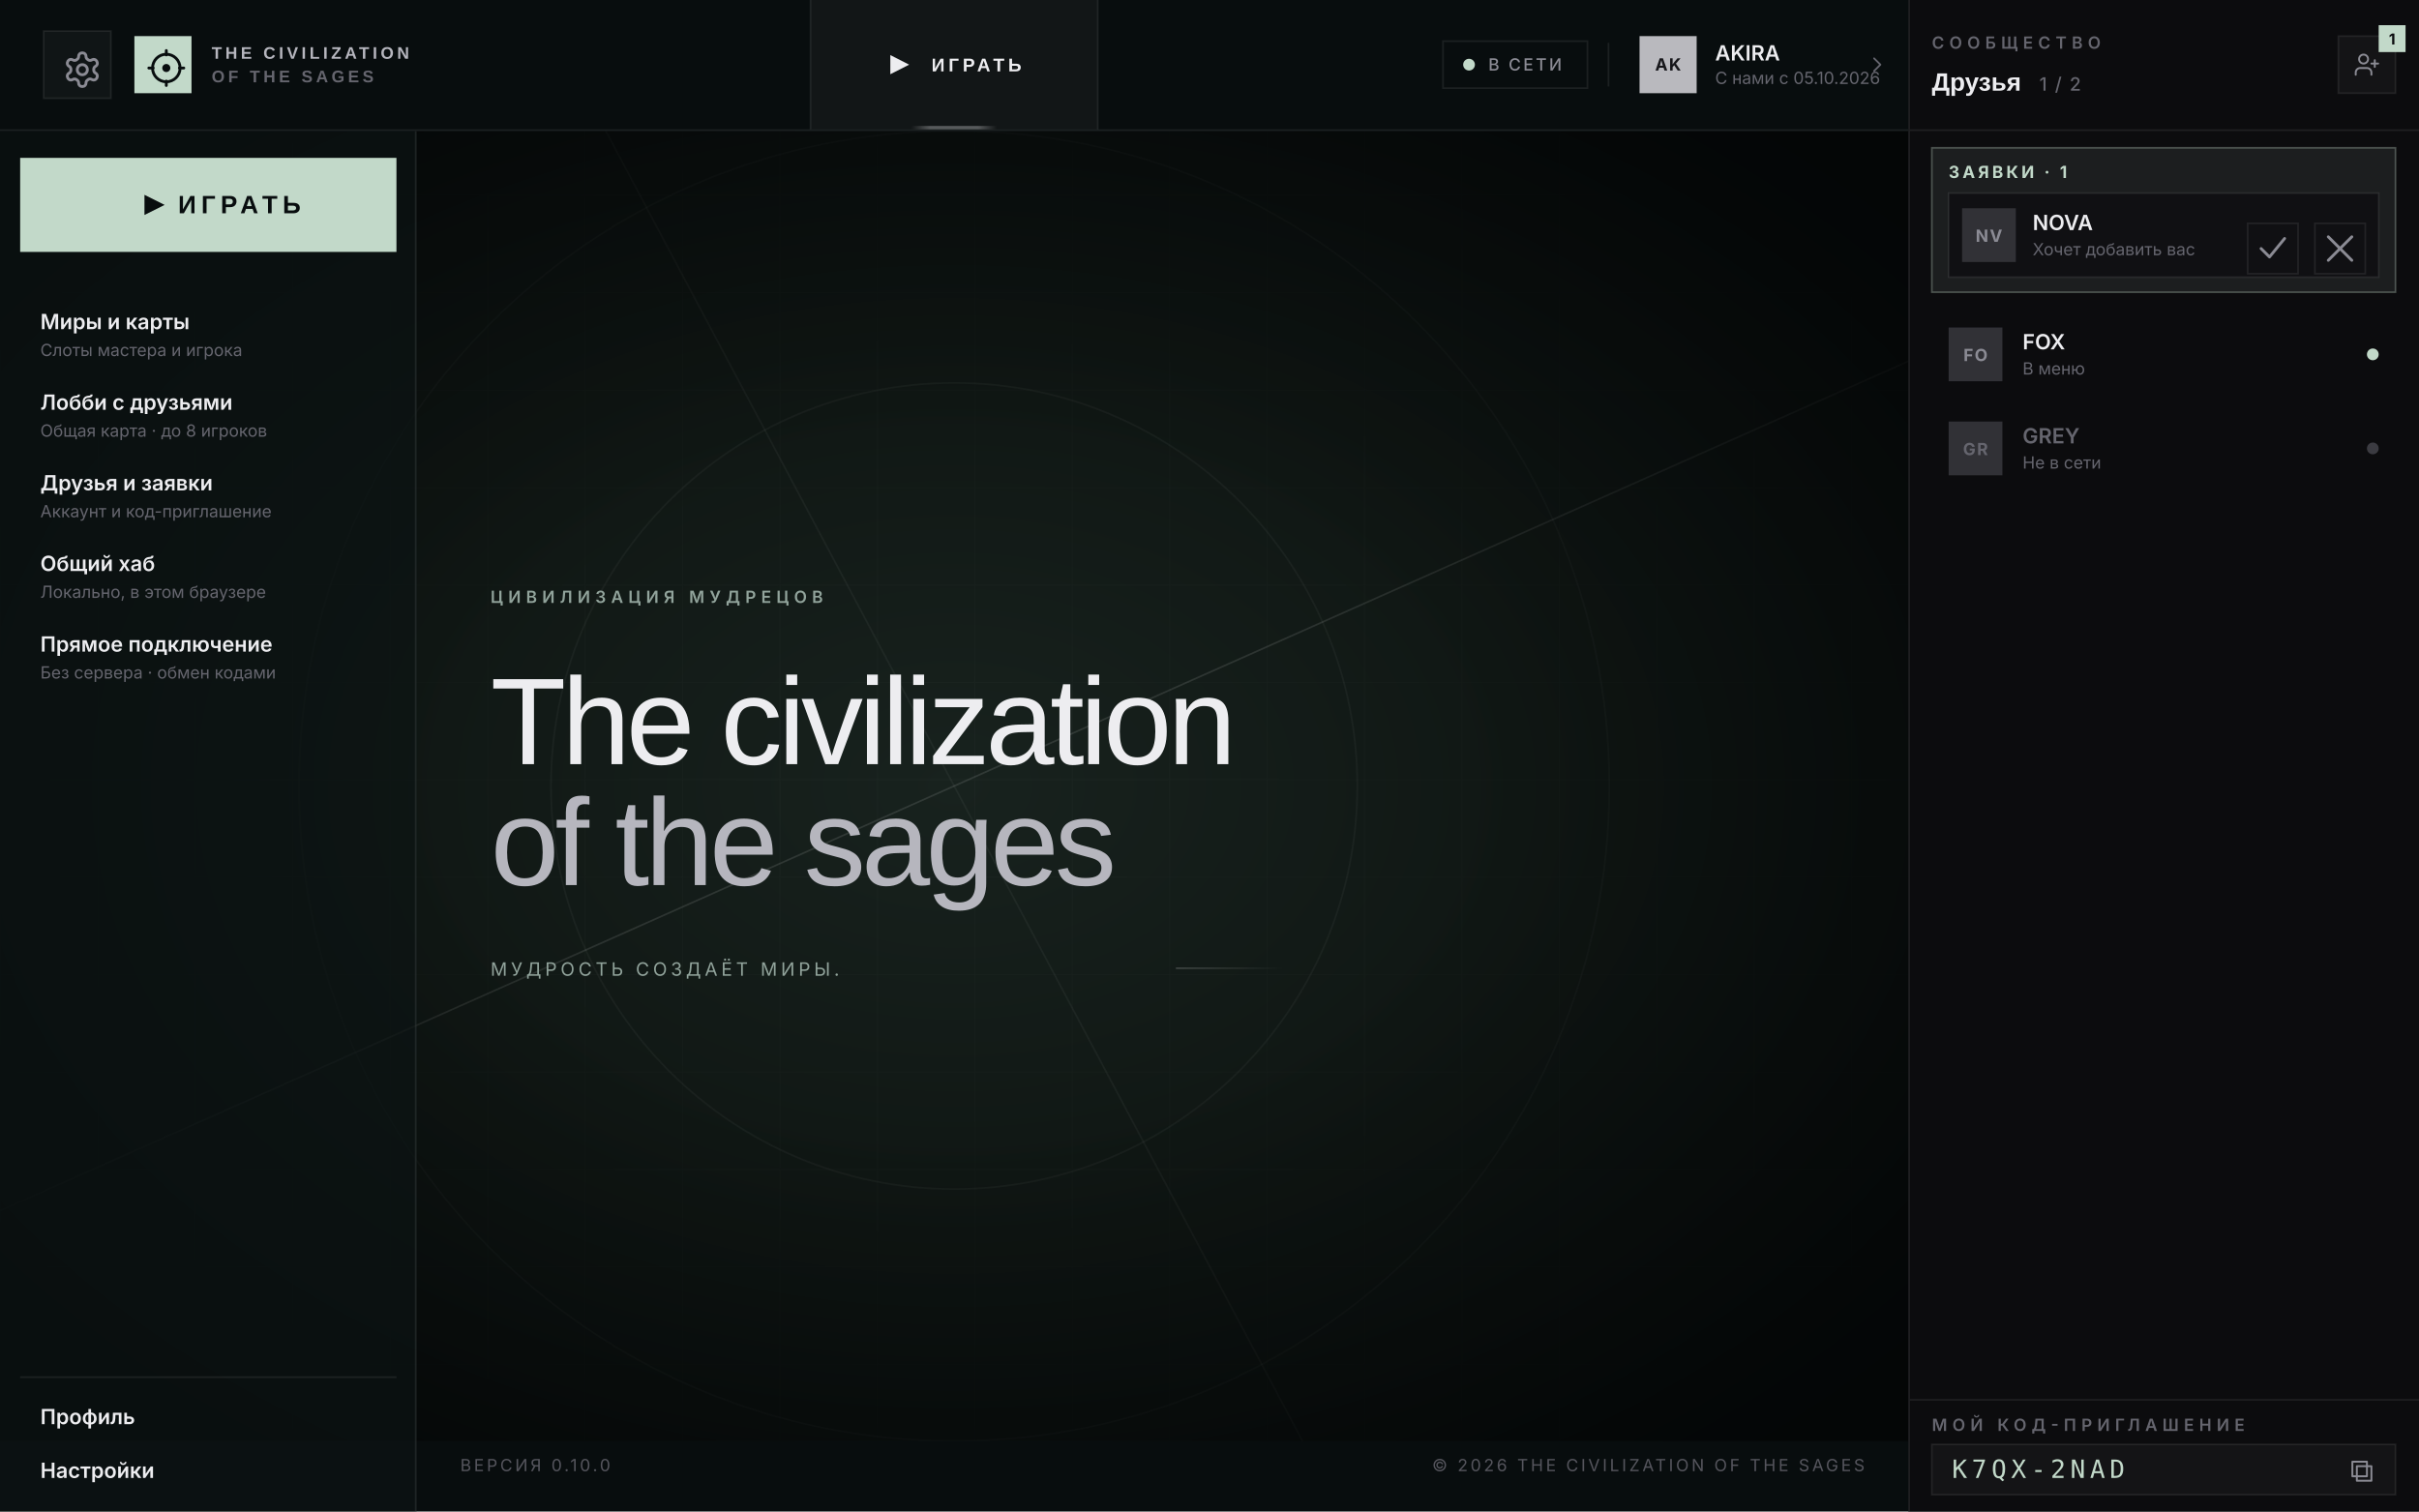
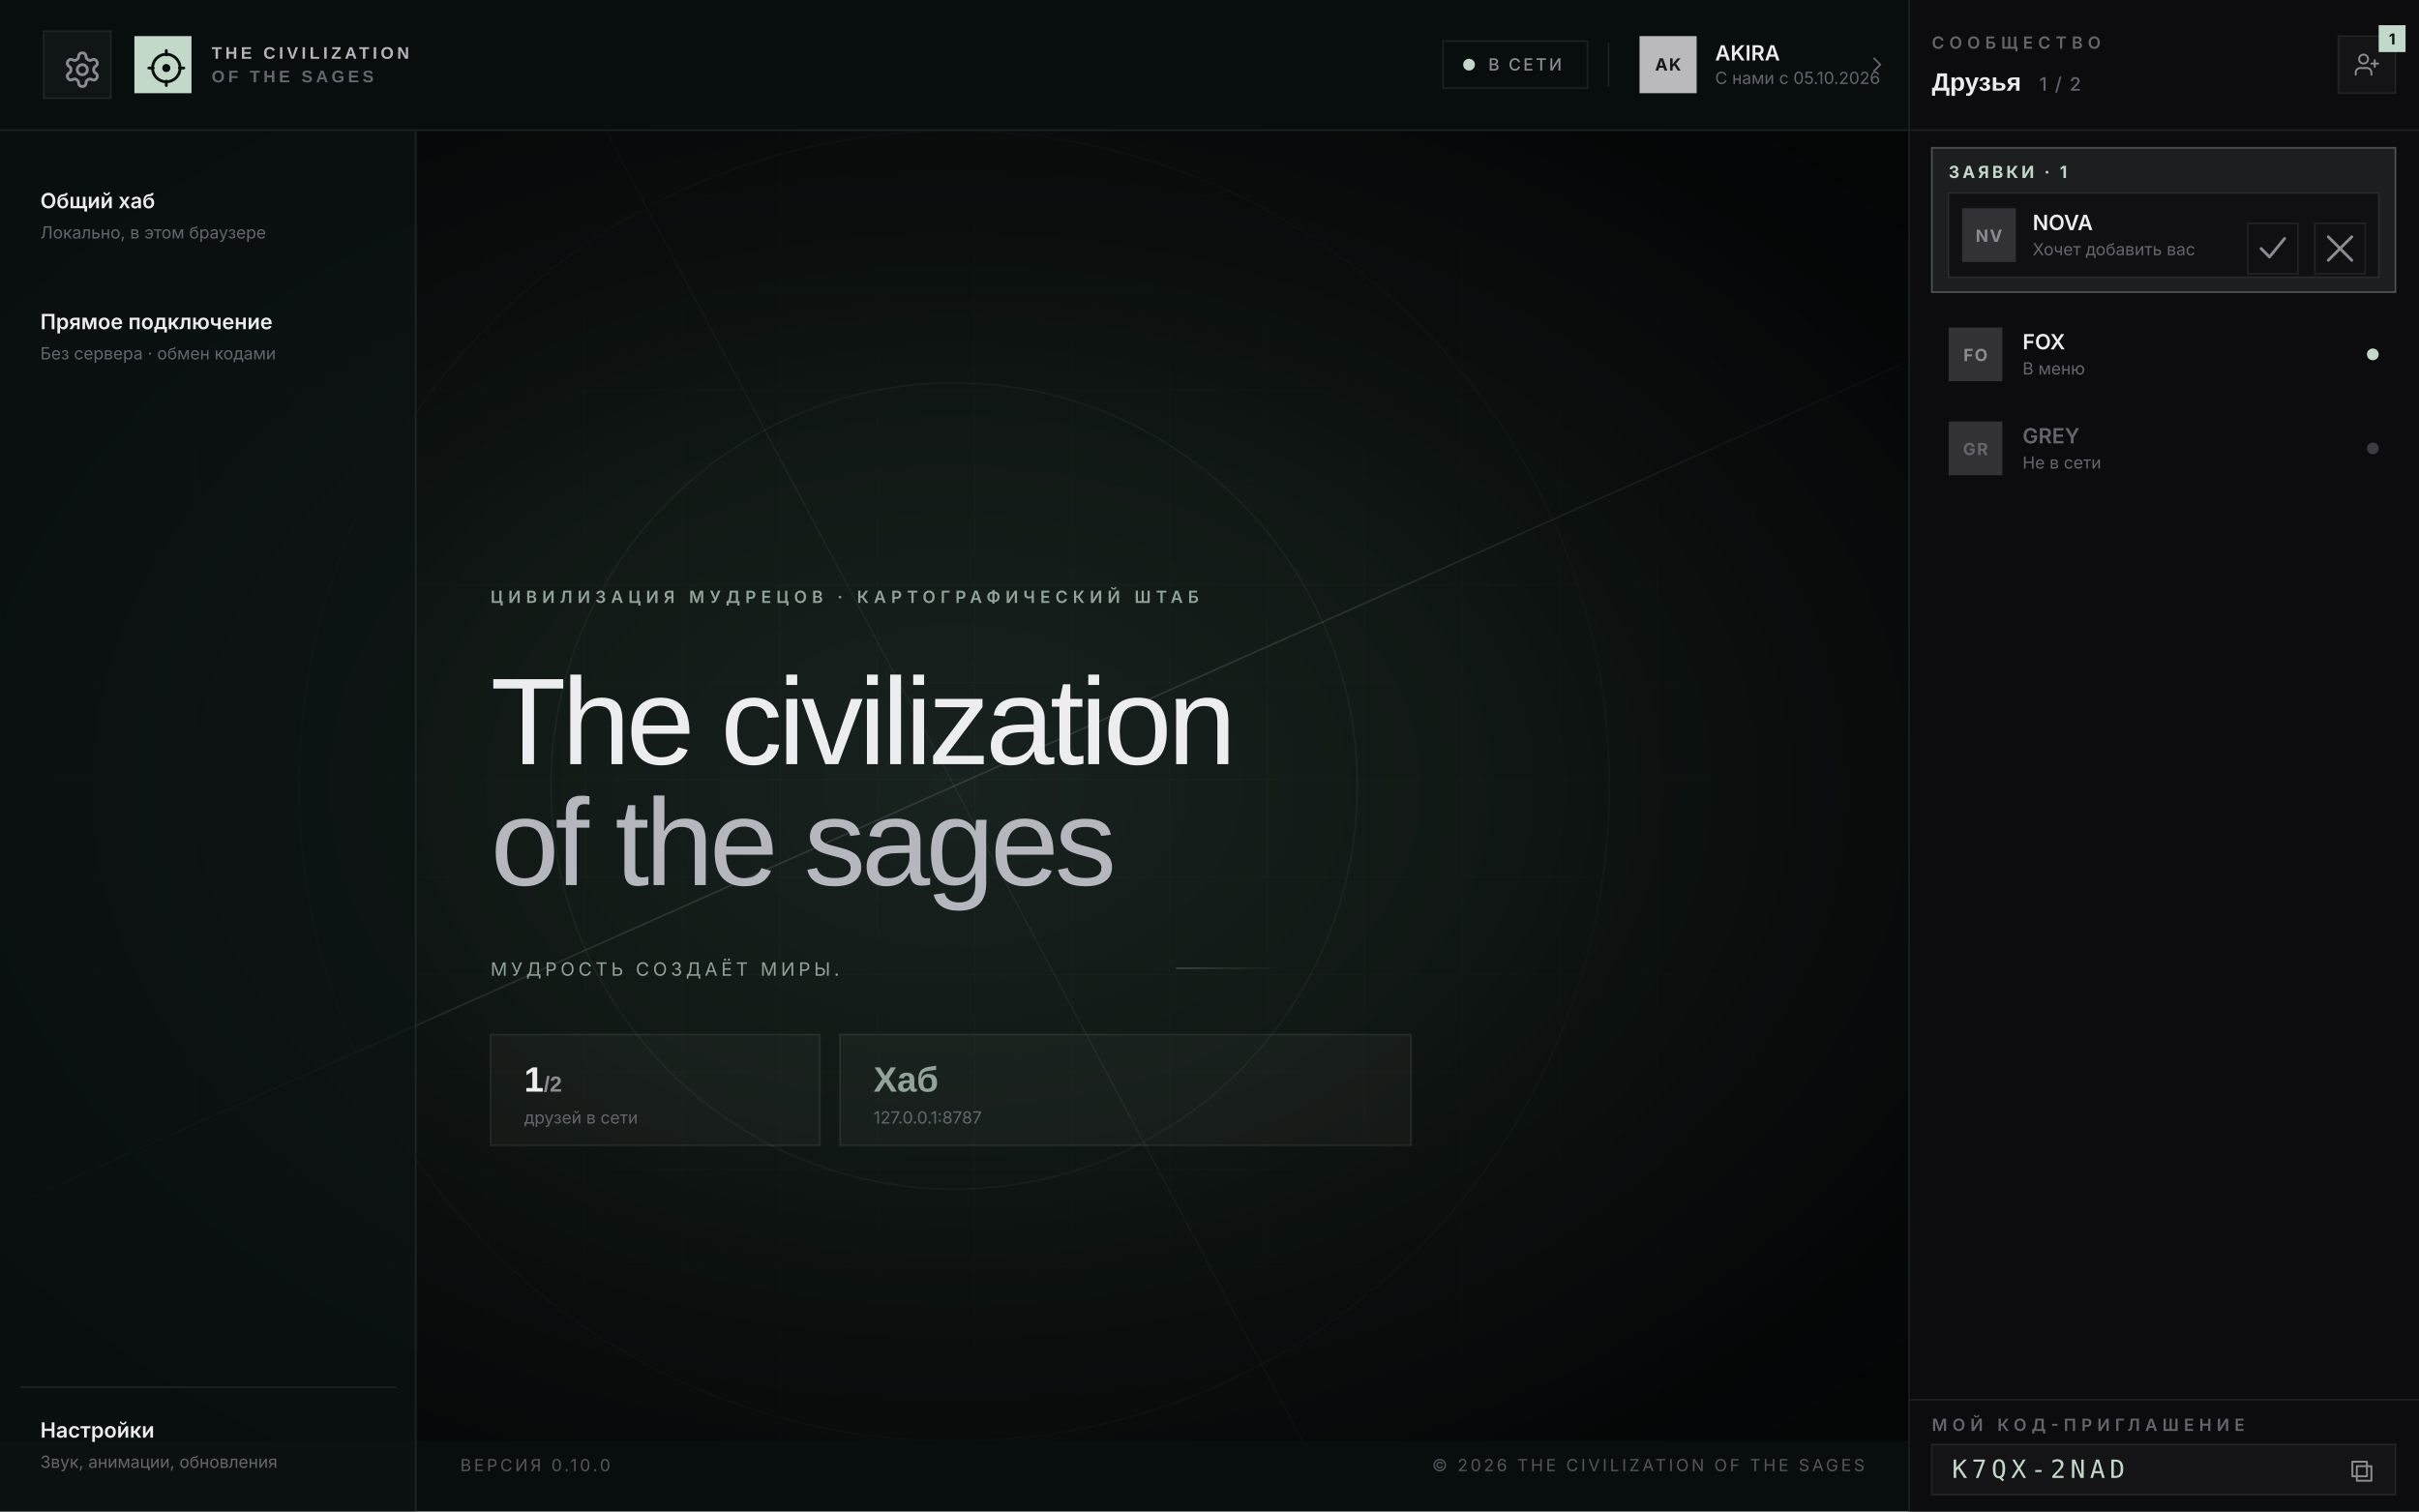
<svg xmlns="http://www.w3.org/2000/svg" width="1440" height="900" viewBox="0 0 1440 900" font-family="Inter, Arial, sans-serif">
  <defs>
    <radialGradient id="stageBg" cx="50%" cy="50%" r="68%">
      <stop offset="0" stop-color="#18221e" />
      <stop offset=".44" stop-color="#101714" />
      <stop offset="1" stop-color="#080d0e" />
    </radialGradient>
    <radialGradient id="vignette" cx="50%" cy="50%" r="62%">
      <stop offset=".42" stop-color="#000" stop-opacity="0" />
      <stop offset="1" stop-color="#000" stop-opacity=".55" />
    </radialGradient>
    <radialGradient id="gridMask" cx="50%" cy="50%" r="68%">
      <stop offset="0" stop-color="#fff" />
      <stop offset="1" stop-color="#000" />
    </radialGradient>
    <linearGradient id="beam">
      <stop stop-color="#fff" stop-opacity="0" />
      <stop offset=".38" stop-color="#fff" stop-opacity=".11" />
      <stop offset=".62" stop-color="#fff" stop-opacity=".11" />
      <stop offset="1" stop-color="#fff" stop-opacity="0" />
    </linearGradient>
    <linearGradient id="accentL">
      <stop stop-color="#fff" stop-opacity="0" />
      <stop offset="1" stop-color="#fff" stop-opacity=".18" />
    </linearGradient>
    <linearGradient id="accentR">
      <stop stop-color="#fff" stop-opacity=".18" />
      <stop offset="1" stop-color="#fff" stop-opacity="0" />
-     </linearGradient>
-     <linearGradient id="playAccent">
-       <stop stop-color="#ededf0" stop-opacity="0" />
-       <stop offset=".22" stop-color="#ededf0" />
-       <stop offset=".78" stop-color="#ededf0" />
-       <stop offset="1" stop-color="#ededf0" stop-opacity="0" />
    </linearGradient>
    <pattern id="grid" width="58" height="58" patternUnits="userSpaceOnUse">
      <path d="M58 0H0V58" fill="none" stroke="#fff" stroke-opacity=".02" />
    </pattern>
    <mask id="gridFade">
      <rect y="78" width="1136" height="780" fill="url(#gridMask)" />
    </mask>
    <clipPath id="stageClip">
      <rect y="78" width="1136" height="780" />
    </clipPath>
    <g id="icoSigil" fill="none" stroke="currentColor" stroke-width="1.7" stroke-linecap="round">
      <circle cx="12" cy="12" r="8.2" />
      <circle cx="12" cy="12" r="2.4" fill="currentColor" stroke="none" />
      <path d="M12 1.6v2.6M12 19.8v2.6M1.6 12h2.6M19.8 12h2.6" />
    </g>
    <g id="icoGear" fill="none" stroke="currentColor" stroke-width="1.7" stroke-linejoin="round">
      <path d="M12.2 2h-.4a2 2 0 0 0-2 2v.2a2 2 0 0 1-1 1.7l-.4.3a2 2 0 0 1-2 0l-.2-.1a2 2 0 0 0-2.7.7l-.2.4a2 2 0 0 0 .7 2.7l.2.1a2 2 0 0 1 1 1.7v.5a2 2 0 0 1-1 1.8l-.2.1a2 2 0 0 0-.7 2.7l.2.4a2 2 0 0 0 2.7.7l.2-.1a2 2 0 0 1 2 0l.4.3a2 2 0 0 1 1 1.7v.2a2 2 0 0 0 2 2h.4a2 2 0 0 0 2-2v-.2a2 2 0 0 1 1-1.7l.4-.3a2 2 0 0 1 2 0l.2.1a2 2 0 0 0 2.7-.7l.2-.4a2 2 0 0 0-.7-2.7l-.2-.1a2 2 0 0 1-1-1.8v-.5a2 2 0 0 1 1-1.7l.2-.1a2 2 0 0 0 .7-2.7l-.2-.4a2 2 0 0 0-2.7-.7l-.2.1a2 2 0 0 1-2 0l-.4-.3a2 2 0 0 1-1-1.7V4a2 2 0 0 0-2-2Z" />
      <circle cx="12" cy="12" r="3" />
    </g>
    <g id="icoUserPlus" fill="none" stroke="currentColor" stroke-width="1.7" stroke-linecap="round" stroke-linejoin="round">
      <path d="M16 21v-2a4 4 0 0 0-4-4H6a4 4 0 0 0-4 4v2" />
      <circle cx="9" cy="7" r="4" />
      <path d="M19 8v6M22 11h-6" />
    </g>
    <g id="icoCopy" fill="none" stroke="currentColor" stroke-width="1.7" stroke-linecap="round" stroke-linejoin="round">
      <rect x="9" y="9" width="13" height="13" />
      <rect x="5" y="5" width="13" height="13" />
    </g>
    <path id="icoChevron" d="m9 18 6-6-6-6" fill="none" stroke="currentColor" stroke-width="1.7" stroke-linecap="round" stroke-linejoin="round" />
  </defs>
  <rect width="1440" height="900" fill="#080d0e" />
  <rect y="78" width="1136" height="780" fill="url(#stageBg)" />
  <rect y="78" width="1136" height="780" fill="url(#grid)" mask="url(#gridFade)" />
  <g clip-path="url(#stageClip)">
    <circle cx="568" cy="468" r="240" fill="none" stroke="#fff" stroke-opacity=".04" />
    <circle cx="568" cy="468" r="390" fill="none" stroke="#fff" stroke-opacity=".025" />
    <rect x="-284" y="467.5" width="1704" height="1" fill="url(#beam)" transform="rotate(-24 568 468)" />
    <rect x="-284" y="467.5" width="1704" height="1" fill="url(#beam)" opacity=".4" transform="rotate(62 568 468)" />
  </g>
  <rect y="78" width="1136" height="780" fill="url(#vignette)" />
  <g text-anchor="start">
-     <text x="292" y="359" font-size="10" font-weight="600" letter-spacing="3" fill="#91a39b">ЦИВИЛИЗАЦИЯ МУДРЕЦОВ</text>
+     <text x="292" y="359" font-size="10" font-weight="600" letter-spacing="3" fill="#91a39b">ЦИВИЛИЗАЦИЯ МУДРЕЦОВ · КАРТОГРАФИЧЕСКИЙ ШТАБ</text>
    <g font-family="Manrope, Arial, sans-serif" font-size="73.6" font-weight="500" letter-spacing="-2.58">
      <text x="292" y="455" fill="#ededf0">The civilization</text>
      <text x="292" y="527" fill="#b6b6be">of the sages</text>
    </g>
    <text x="292" y="581" font-size="11" letter-spacing="2.2" fill="#91a39b">МУДРОСТЬ СОЗДАЁТ МИРЫ.</text>
  </g>
  <rect x="700" y="576" width="64" height="1" fill="url(#accentR)" />
+   <g>
+     <rect x="292" y="616" width="196" height="66" fill="#fff" fill-opacity=".035" stroke="#fff" stroke-opacity=".08" />
+     <text x="312" y="650" font-family="Manrope, Arial, sans-serif" font-size="21" font-weight="600" fill="#ededf0">1<tspan font-size="13" fill="#8b8b94">/2</tspan>
+     </text>
+     <text x="312" y="669" font-size="10" fill="#65656e">друзей в сети</text>
+     <rect x="500" y="616" width="340" height="66" fill="#fff" fill-opacity=".035" stroke="#fff" stroke-opacity=".08" />
+     <text x="520" y="650" font-family="Manrope, Arial, sans-serif" font-size="21" font-weight="600" fill="#91a39b">Хаб</text>
+     <text x="520" y="669" font-size="10" fill="#65656e">127.0.0.1:8787</text>
+   </g>
  <rect x="0" y="78" width="248" height="822" fill="#0d1415" fill-opacity=".66" />
  <path d="M247.5 78v822" stroke="#fff" stroke-opacity=".08" />
-   <rect x="12" y="94" width="224" height="56" fill="#c2d9c9" />
-   <path d="m86 116 12 6-12 6Z" fill="#080d0e" />
-   <text x="106" y="127" font-family="Manrope, Arial, sans-serif" font-size="15" font-weight="700" letter-spacing="3" fill="#080d0e">ИГРАТЬ</text>
  <g font-size="12.5" font-weight="600" fill="#ededf0">
-     <text x="24" y="196">Миры и карты</text>
-     <text x="24" y="244">Лобби с друзьями</text>
-     <text x="24" y="292">Друзья и заявки</text>
-     <text x="24" y="340">Общий хаб</text>
-     <text x="24" y="388">Прямое подключение</text>
+     <text x="24" y="124">Общий хаб</text>
+     <text x="24" y="196">Прямое подключение</text>
  </g>
  <g font-size="10" fill="#65656e">
-     <text x="24" y="212">Слоты мастера и игрока</text>
-     <text x="24" y="260">Общая карта · до 8 игроков</text>
-     <text x="24" y="308">Аккаунт и код-приглашение</text>
-     <text x="24" y="356">Локально, в этом браузере</text>
-     <text x="24" y="404">Без сервера · обмен кодами</text>
+     <text x="24" y="142">Локально, в этом браузере</text>
+     <text x="24" y="214">Без сервера · обмен кодами</text>
  </g>
-   <path d="M12 820h224" stroke="#fff" stroke-opacity=".08" />
-   <text x="24" y="848" font-size="12.5" font-weight="600" fill="#ededf0">Профиль</text>
-   <text x="24" y="880" font-size="12.5" font-weight="600" fill="#ededf0">Настройки</text>
+   <path d="M12 826h224" stroke="#fff" stroke-opacity=".08" />
+   <text x="24" y="856" font-size="12.5" font-weight="600" fill="#ededf0">Настройки</text>
+   <text x="24" y="874" font-size="10" fill="#65656e">Звук, анимации, обновления</text>
  <text x="274" y="876" font-size="10" letter-spacing="1.6" fill="#55555d">ВЕРСИЯ 0.10.0</text>
  <text x="1110" y="876" font-size="10" letter-spacing="1.6" text-anchor="end" fill="#55555d">© 2026 THE CIVILIZATION OF THE SAGES</text>
  <rect width="1136" height="78" fill="#080d0e" />
  <path d="M0 77.5h1136" stroke="#fff" stroke-opacity=".08" />
  <rect x="26" y="18.5" width="40" height="40" fill="#fff" fill-opacity=".035" stroke="#fff" stroke-opacity=".08" />
  <g transform="translate(37 29.5)" color="#8b8b94">
    <use href="#icoGear" />
  </g>
  <rect x="80" y="21.5" width="34" height="34" fill="#c2d9c9" />
  <g transform="translate(87 28.5)" color="#080d0e">
    <use href="#icoSigil" />
  </g>
  <g font-family="Manrope, Arial, sans-serif" font-size="10" font-weight="700" letter-spacing="2">
    <text x="126" y="35" fill="#b6b6be">THE CIVILIZATION</text>
    <text x="126" y="49" fill="#65656e">OF THE SAGES</text>
  </g>
-   <rect x="482.5" width="171" height="77" fill="#fff" fill-opacity=".042" />
-   <path d="M482.5 0v77M653.5 0v77" stroke="#fff" stroke-opacity=".08" />
-   <rect x="542.5" y="75" width="51" height="2" fill="url(#playAccent)" opacity=".32" />
-   <path d="m530 32.8 11.2 5.7-11.2 5.7Z" fill="#ededf0" />
-   <text x="554.5" y="42.5" font-family="Manrope, Arial, sans-serif" font-size="11" font-weight="700" letter-spacing="2.2" fill="#ededf0">ИГРАТЬ</text>
  <rect x="859" y="24.5" width="86" height="28" fill="none" stroke="#fff" stroke-opacity=".08" />
  <circle cx="874.5" cy="38.5" r="3.5" fill="#c2d9c9" />
  <text x="886" y="42" font-size="10" font-weight="500" letter-spacing="1.4" fill="#8b8b94">В СЕТИ</text>
  <rect x="957" y="25.5" width="1" height="26" fill="#fff" fill-opacity=".08" />
  <rect x="976" y="21.5" width="34" height="34" fill="#b9b9be" />
  <text x="993" y="42" font-size="10" font-weight="700" letter-spacing=".8" text-anchor="middle" fill="#16161a">AK</text>
  <text x="1021" y="36" font-size="12.5" font-weight="600" fill="#ededf0">AKIRA</text>
  <text x="1021" y="50" font-size="10" fill="#65656e">С нами с 05.10.2026</text>
  <g transform="translate(1110 31)" color="#65656e">
    <use href="#icoChevron" transform="scale(.625)" />
  </g>
  <rect x="1136" width="304" height="900" fill="#0c0c0e" />
  <path d="M1136.5 0v900M1137 77.5h303" stroke="#fff" stroke-opacity=".08" />
  <text x="1150" y="29" font-size="10" font-weight="600" letter-spacing="3" fill="#65656e">СООБЩЕСТВО</text>
  <text x="1150" y="54" font-family="Manrope, Arial, sans-serif" font-size="15" font-weight="700" fill="#ededf0">Друзья</text>
  <text x="1214" y="54" font-size="11" font-weight="500" letter-spacing=".88" fill="#65656e">1 / 2</text>
  <rect x="1392" y="21.5" width="34" height="34" fill="#fff" fill-opacity=".035" stroke="#fff" stroke-opacity=".08" />
  <g transform="translate(1401 30.5)" color="#8b8b94">
    <use href="#icoUserPlus" transform="scale(.667)" />
  </g>
  <rect x="1416" y="15" width="16" height="16" fill="#c2d9c9" />
  <text x="1424" y="26.5" font-size="9" font-weight="700" text-anchor="middle" fill="#0b0b0d">1</text>
  <rect x="1150" y="88" width="276" height="86" fill="#c2d9c9" fill-opacity=".09" stroke="#c2d9c9" stroke-opacity=".32" />
  <text x="1160" y="106" font-size="10" font-weight="700" letter-spacing="1.8" fill="#c2d9c9">ЗАЯВКИ · 1</text>
  <rect x="1160" y="115" width="256" height="50" fill="#101013" stroke="#fff" stroke-opacity=".08" />
  <rect x="1168" y="124" width="32" height="32" fill="#313136" />
  <text x="1184" y="144" font-size="10" font-weight="700" letter-spacing=".8" text-anchor="middle" fill="#8b8b94">NV</text>
  <text x="1210" y="137" font-size="12.5" font-weight="600" fill="#ededf0">NOVA</text>
  <text x="1210" y="152" font-size="10" fill="#65656e">Хочет добавить вас</text>
  <rect x="1338" y="133" width="30" height="30" fill="none" stroke="#fff" stroke-opacity=".08" />
  <path d="m1346 148 5 5 9-11" fill="none" stroke="#8b8b94" stroke-width="1.7" stroke-linecap="round" stroke-linejoin="round" />
  <rect x="1378" y="133" width="30" height="30" fill="none" stroke="#fff" stroke-opacity=".08" />
  <path d="m1386 141 14 14m0-14-14 14" fill="none" stroke="#8b8b94" stroke-width="1.7" stroke-linecap="round" />
  <g font-size="12.5" font-weight="600">
    <rect x="1160" y="195" width="32" height="32" fill="#313136" />
    <text x="1176" y="215" font-size="10" font-weight="700" letter-spacing=".8" text-anchor="middle" fill="#8b8b94">FO</text>
    <text x="1204" y="208" fill="#ededf0">FOX</text>
    <text x="1204" y="223" font-size="10" font-weight="400" fill="#65656e">В меню</text>
    <circle cx="1412.5" cy="211" r="3.5" fill="#c2d9c9" />
    <rect x="1160" y="251" width="32" height="32" fill="#313136" />
    <text x="1176" y="271" font-size="10" font-weight="700" letter-spacing=".8" text-anchor="middle" fill="#65656e">GR</text>
    <text x="1204" y="264" fill="#65656e">GREY</text>
    <text x="1204" y="279" font-size="10" font-weight="400" fill="#65656e">Не в сети</text>
    <circle cx="1412.5" cy="267" r="3.5" fill="#3b3b41" />
  </g>
  <path d="M1137 833.5h303" stroke="#fff" stroke-opacity=".08" />
  <text x="1150" y="852" font-size="10" font-weight="600" letter-spacing="3" fill="#65656e">МОЙ КОД-ПРИГЛАШЕНИЕ</text>
  <rect x="1150" y="860" width="276" height="30" fill="#fff" fill-opacity=".035" stroke="#fff" stroke-opacity=".08" />
  <text x="1162" y="880" font-size="15" letter-spacing="2.7" fill="#c2d9c9" font-family="Menlo, Consolas, monospace">K7QX-2NAD</text>
  <g transform="translate(1397 867)" color="#8b8b94">
    <use href="#icoCopy" transform="scale(.667)" />
  </g>
</svg>
